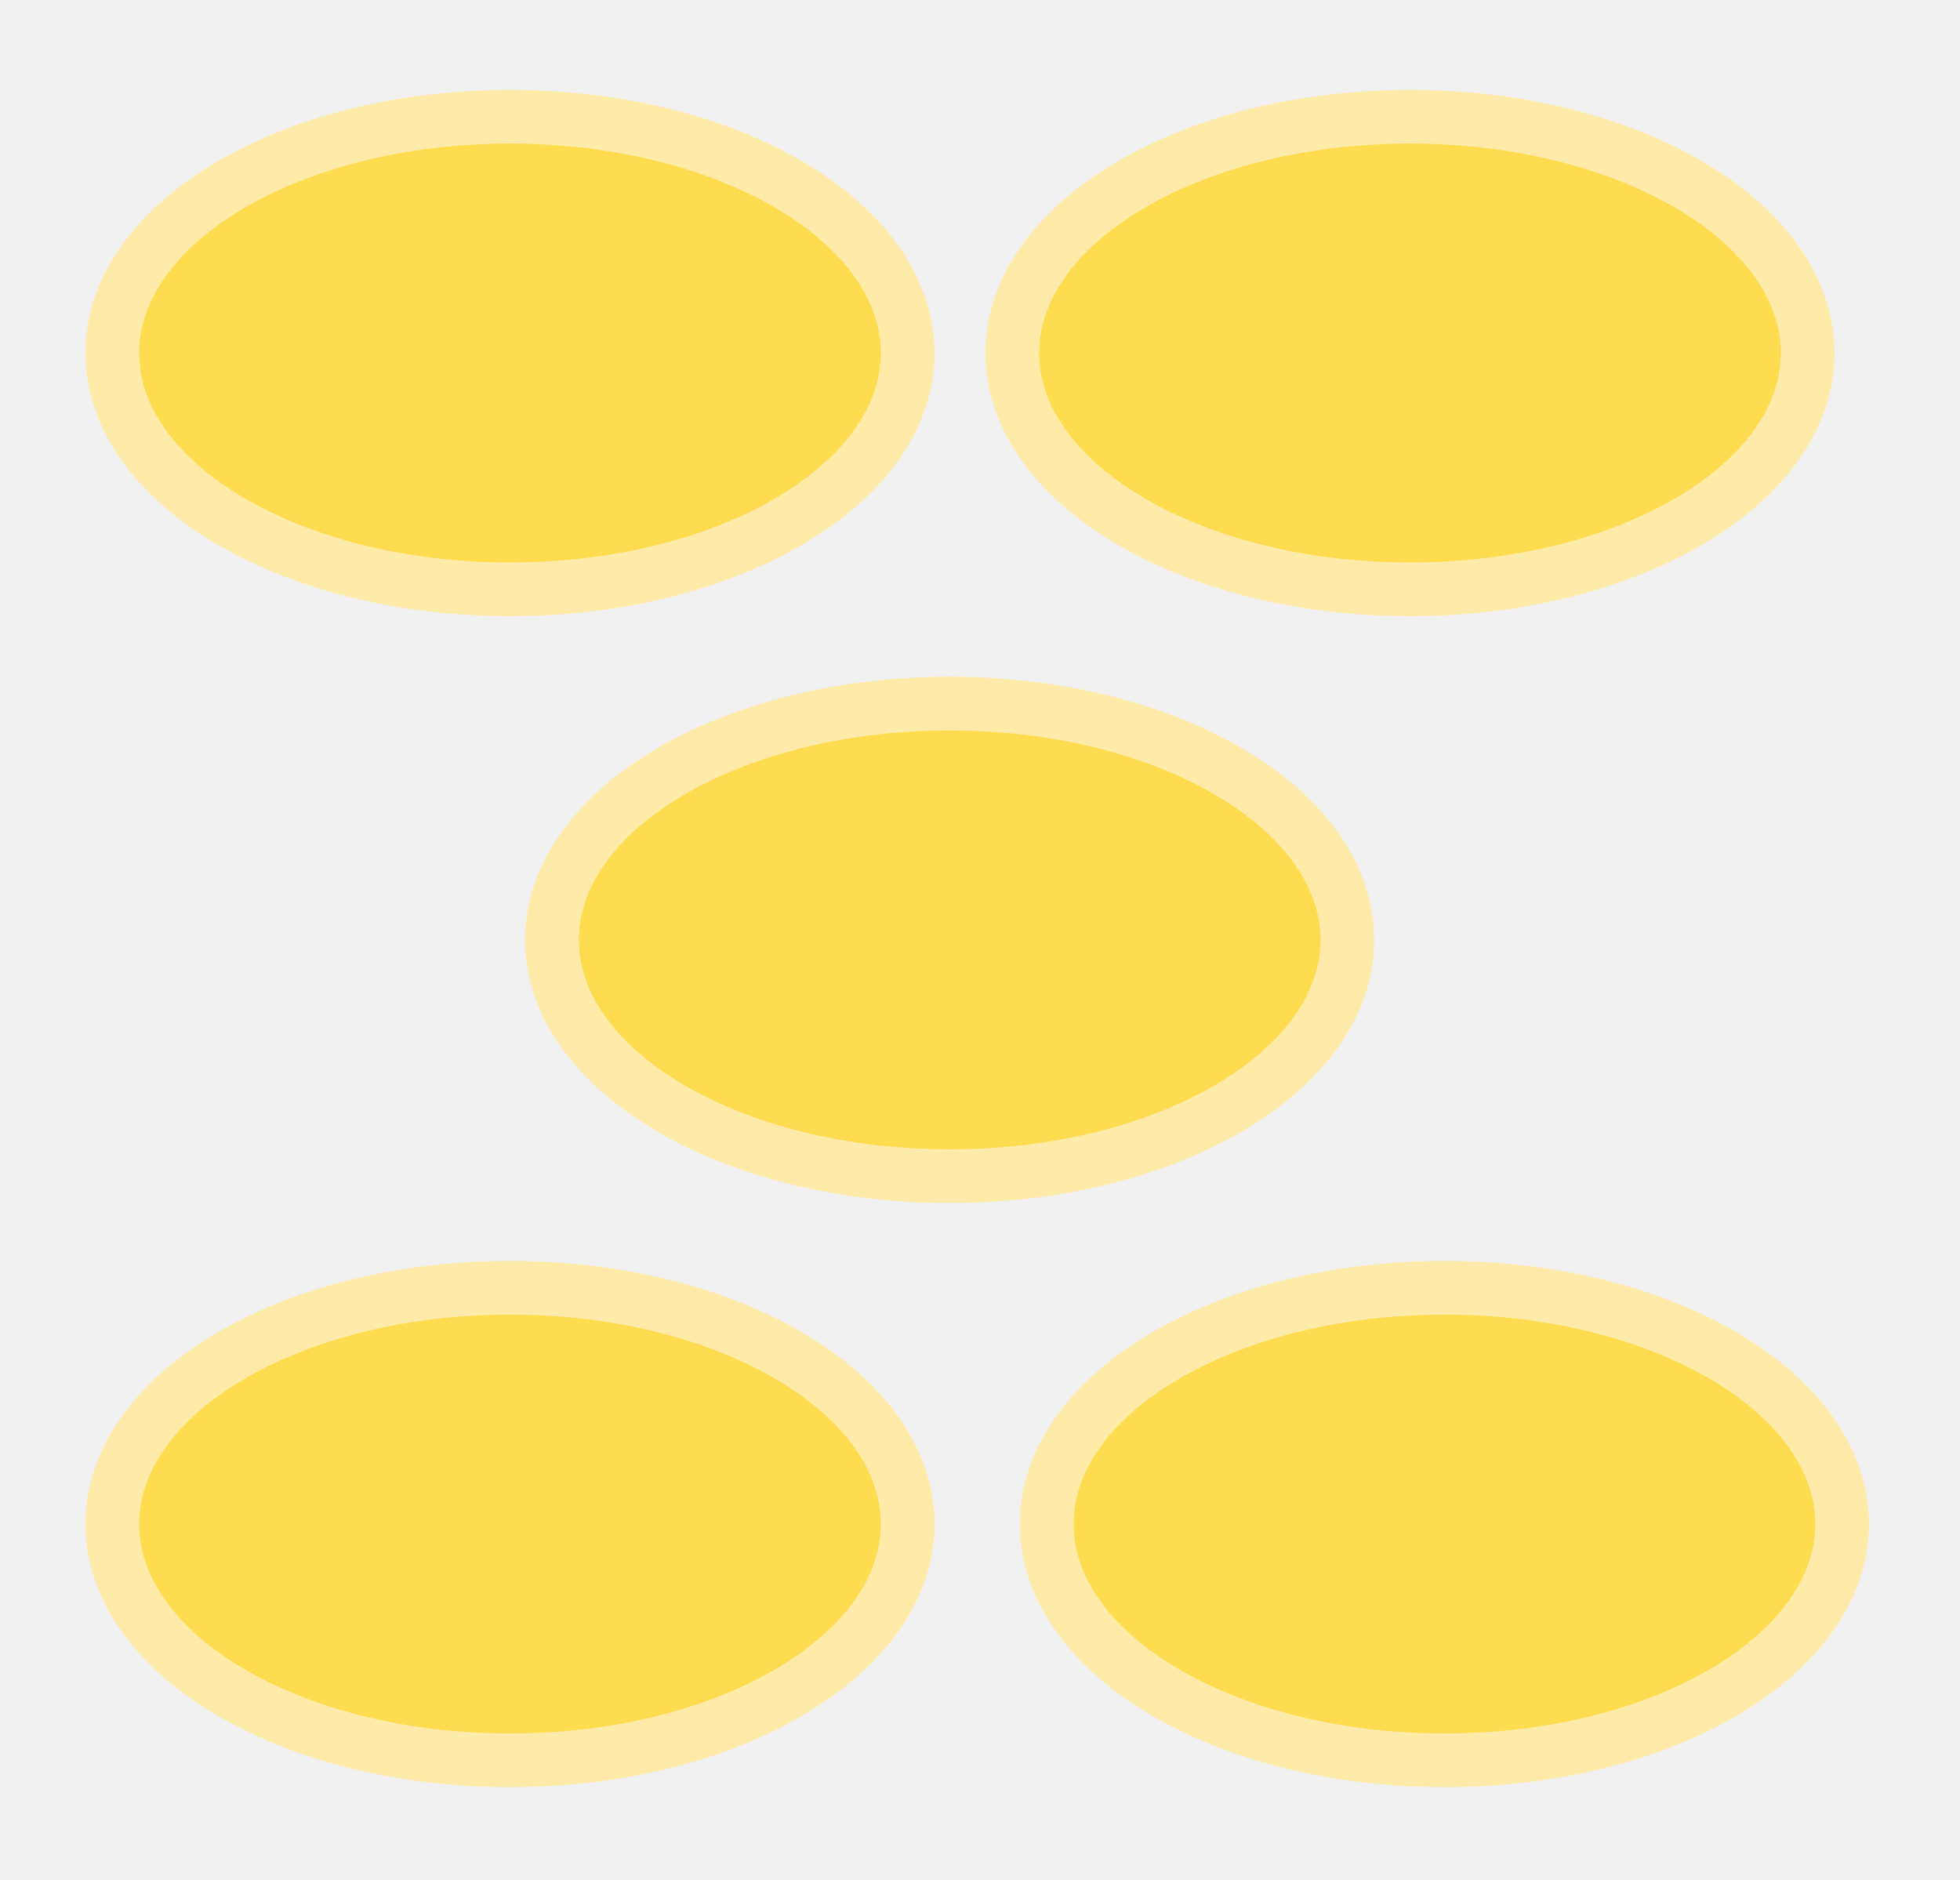
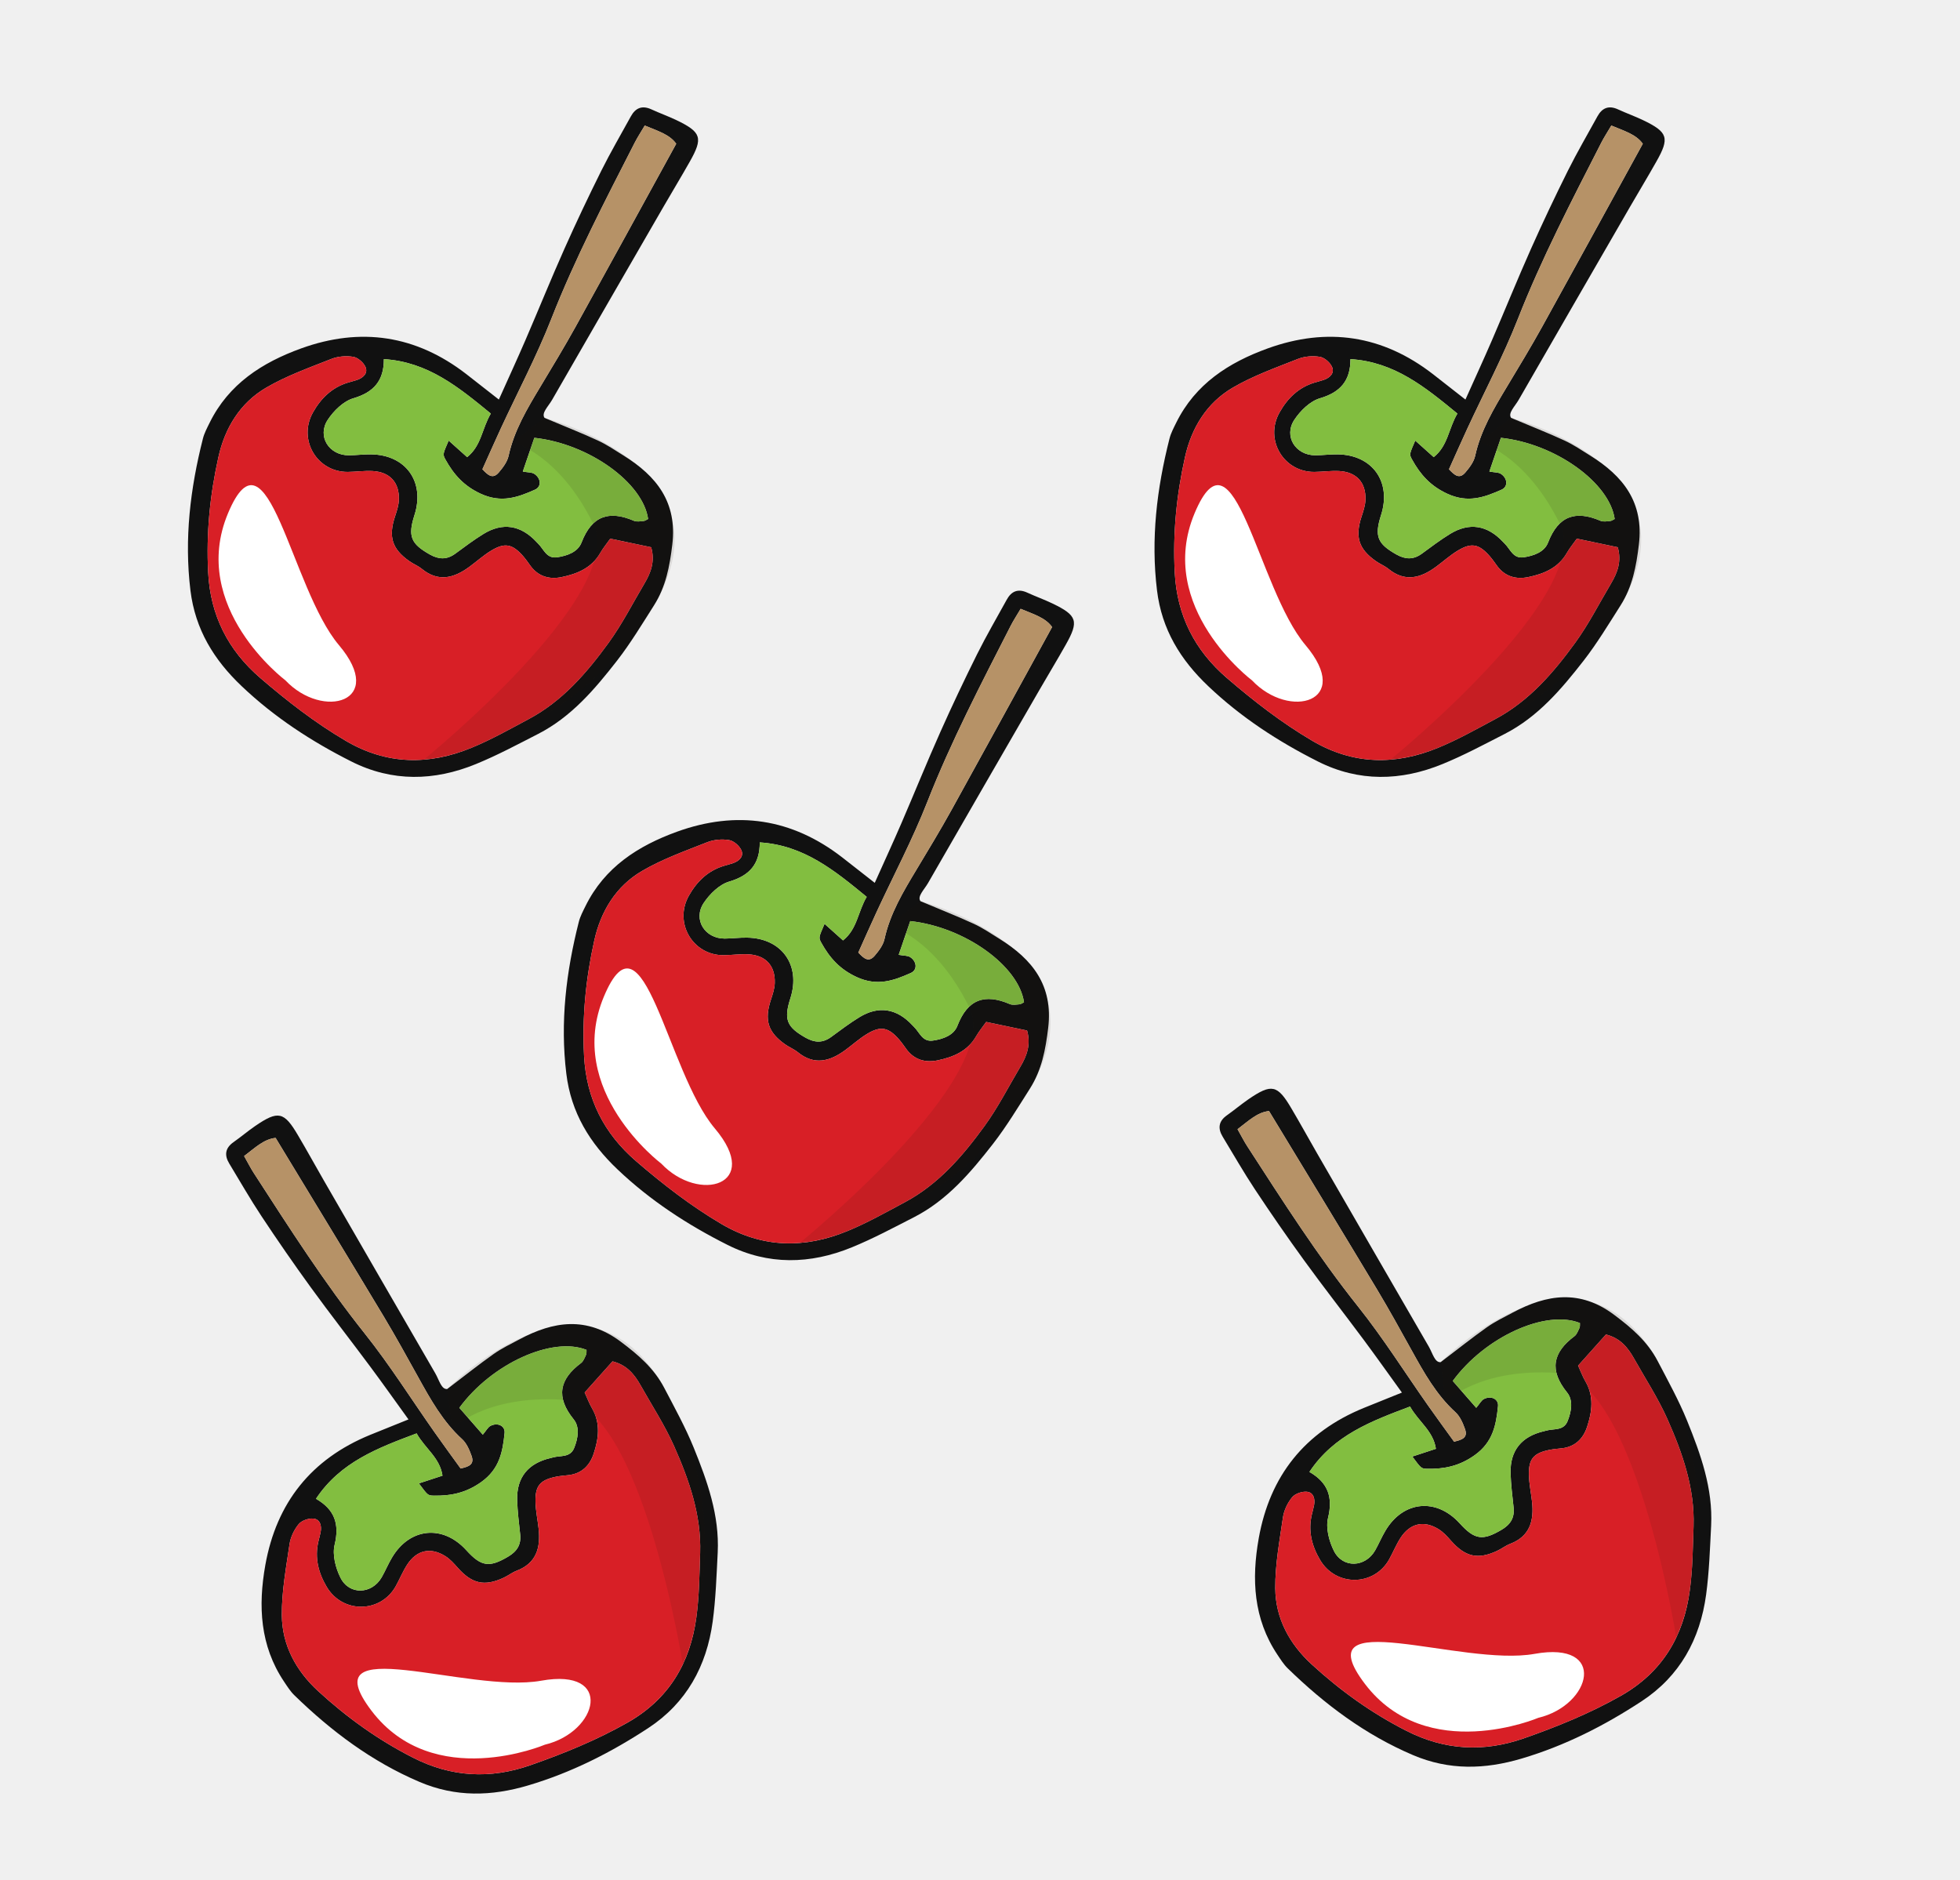
- <svg xmlns="http://www.w3.org/2000/svg" clip-rule="evenodd" fill-rule="evenodd" viewBox="0 0 73 70">
-   <path d="m35.37 43.807c8.18 0 14.811-3.94 14.811-8.8s-6.631-8.8-14.811-8.8-14.811 3.94-14.811 8.8 6.631 8.8 14.811 8.8" fill="#ffdb4f" fill-rule="nonzero" />
-   <path d="m35.37 43.807c8.18 0 14.811-3.94 14.811-8.8s-6.631-8.8-14.811-8.8-14.811 3.94-14.811 8.8 6.631 8.8 14.811 8.8z" fill="none" stroke="#ffeba9" stroke-width="2" />
-   <path d="m52.514 21.949c8.18 0 14.811-3.94 14.811-8.8s-6.631-8.8-14.811-8.8-14.811 3.94-14.811 8.8 6.631 8.8 14.811 8.8" fill="#ffdb4f" fill-rule="nonzero" />
-   <path d="m52.514 21.949c8.18 0 14.811-3.94 14.811-8.8s-6.631-8.8-14.811-8.8-14.811 3.94-14.811 8.8 6.631 8.8 14.811 8.8z" fill="none" stroke="#ffeba9" stroke-width="2" />
-   <path d="m53.797 65.564c8.18 0 14.811-3.94 14.811-8.8s-6.631-8.8-14.811-8.8-14.811 3.94-14.811 8.8 6.631 8.8 14.811 8.8" fill="#ffdb4f" fill-rule="nonzero" />
-   <path d="m53.797 65.564c8.18 0 14.811-3.94 14.811-8.8s-6.631-8.8-14.811-8.8-14.811 3.94-14.811 8.8 6.631 8.8 14.811 8.8z" fill="none" stroke="#ffeba9" stroke-width="2" />
-   <path d="m18.994 21.949c8.18 0 14.811-3.94 14.811-8.8s-6.631-8.8-14.811-8.8-14.811 3.94-14.811 8.8 6.631 8.8 14.811 8.8" fill="#ffdb4f" fill-rule="nonzero" />
-   <path d="m18.994 21.949c8.18 0 14.811-3.94 14.811-8.8s-6.631-8.8-14.811-8.8-14.811 3.94-14.811 8.8 6.631 8.8 14.811 8.8z" fill="none" stroke="#ffeba9" stroke-width="2" />
-   <path d="m18.994 65.564c8.18 0 14.811-3.94 14.811-8.8s-6.631-8.8-14.811-8.8-14.811 3.94-14.811 8.8 6.631 8.8 14.811 8.8" fill="#ffdb4f" fill-rule="nonzero" />
-   <path d="m18.994 65.564c8.18 0 14.811-3.94 14.811-8.8s-6.631-8.8-14.811-8.8-14.811 3.94-14.811 8.8 6.631 8.8 14.811 8.8z" fill="none" stroke="#ffeba9" stroke-width="2" />
+ <svg xmlns="http://www.w3.org/2000/svg" width="73" height="70" viewBox="0 0 73 70" fill="none">
+   <path d="M18.579 17.595C18.732 17.416 18.893 17.202 18.942 16.979C19.15 16.029 19.637 15.216 20.128 14.401C20.572 13.663 21.018 12.928 21.435 12.175C22.682 9.923 23.917 7.664 25.186 5.354C24.929 4.998 24.493 4.879 24.014 4.676C23.877 4.909 23.746 5.107 23.638 5.318C22.538 7.473 21.421 9.616 20.534 11.876C19.986 13.271 19.281 14.603 18.65 15.965C18.42 16.462 18.2 16.962 17.967 17.479C18.168 17.689 18.348 17.867 18.579 17.595ZM19.9 17.649C20.152 17.813 20.174 18.126 19.929 18.236C19.285 18.525 18.675 18.741 17.914 18.394C17.279 18.104 16.901 17.675 16.591 17.116C16.482 16.918 16.495 16.911 16.71 16.41C16.942 16.617 17.156 16.808 17.398 17.026C17.93 16.607 17.952 15.954 18.28 15.404C17.089 14.427 15.94 13.479 14.297 13.376C14.3 14.175 13.926 14.609 13.162 14.834C12.792 14.942 12.43 15.298 12.207 15.636C11.802 16.251 12.255 16.961 12.992 16.958C13.269 16.956 13.545 16.918 13.82 16.923C15.116 16.94 15.833 17.948 15.438 19.181C15.182 19.976 15.304 20.254 16.009 20.652C16.344 20.84 16.638 20.852 16.95 20.627C17.297 20.374 17.64 20.112 18.006 19.888C18.724 19.447 19.398 19.559 19.98 20.184C20 20.207 20.022 20.229 20.044 20.25C20.254 20.455 20.354 20.814 20.747 20.757C21.129 20.702 21.523 20.559 21.659 20.207C22.039 19.217 22.677 18.997 23.611 19.398C23.714 19.442 23.853 19.416 23.974 19.405C24.03 19.4 24.084 19.356 24.139 19.33C23.947 17.98 21.94 16.528 19.901 16.306C19.77 16.688 19.636 17.085 19.472 17.563C19.667 17.599 19.807 17.588 19.9 17.649ZM22.729 20.062C22.597 20.25 22.461 20.413 22.357 20.594C22.037 21.154 21.5 21.374 20.919 21.494C20.474 21.586 20.063 21.48 19.769 21.09C19.677 20.965 19.591 20.837 19.491 20.722C19.088 20.259 18.804 20.198 18.29 20.511C18.003 20.685 17.75 20.915 17.478 21.114C16.907 21.532 16.328 21.689 15.713 21.189C15.572 21.074 15.393 21.005 15.243 20.898C14.6 20.446 14.462 19.991 14.712 19.237C14.779 19.035 14.85 18.823 14.856 18.614C14.879 17.969 14.52 17.579 13.875 17.544C13.569 17.528 13.262 17.574 12.955 17.577C11.801 17.586 11.086 16.367 11.659 15.357C11.955 14.833 12.365 14.431 12.958 14.251C13.075 14.215 13.196 14.187 13.312 14.146C13.539 14.065 13.713 13.891 13.611 13.664C13.537 13.499 13.329 13.319 13.158 13.29C12.896 13.247 12.59 13.27 12.343 13.368C11.518 13.695 10.668 13.996 9.908 14.442C8.941 15.009 8.376 15.939 8.134 17.027C7.819 18.439 7.676 19.868 7.753 21.324C7.836 22.927 8.497 24.221 9.692 25.251C10.693 26.112 11.732 26.919 12.878 27.593C14.412 28.493 15.973 28.504 17.562 27.852C18.299 27.549 18.998 27.153 19.703 26.777C20.951 26.11 21.854 25.061 22.666 23.944C23.17 23.25 23.563 22.475 24.002 21.734C24.242 21.33 24.403 20.908 24.253 20.382C23.761 20.279 23.261 20.174 22.729 20.062ZM19.578 12.649C20.063 11.525 20.522 10.388 21.021 9.269C21.457 8.29 21.917 7.32 22.395 6.36C22.738 5.674 23.126 5.008 23.496 4.335C23.671 4.016 23.919 3.915 24.265 4.075C24.571 4.216 24.889 4.329 25.194 4.475C26.124 4.922 26.193 5.135 25.689 6.024C25.371 6.587 25.036 7.139 24.713 7.698C23.329 10.095 21.944 12.49 20.565 14.889C20.419 15.142 20.155 15.384 20.281 15.564C21.047 15.887 21.669 16.129 22.273 16.409C22.606 16.563 22.914 16.773 23.227 16.968C24.453 17.731 25.228 18.703 25.04 20.283C24.943 21.094 24.798 21.855 24.361 22.542C23.918 23.239 23.489 23.953 22.983 24.605C22.154 25.669 21.279 26.701 20.047 27.333C19.282 27.725 18.52 28.133 17.725 28.458C16.178 29.092 14.609 29.129 13.091 28.364C11.606 27.617 10.221 26.715 9.005 25.56C7.967 24.576 7.271 23.443 7.093 21.992C6.859 20.07 7.086 18.197 7.557 16.339C7.608 16.134 7.712 15.941 7.806 15.749C8.518 14.303 9.763 13.503 11.216 12.977C13.435 12.175 15.493 12.483 17.367 13.933C17.747 14.227 18.123 14.524 18.58 14.882C18.937 14.085 19.267 13.371 19.578 12.649Z" fill="#111111" />
+   <path d="M24.253 20.382C23.761 20.279 23.261 20.173 22.73 20.063C22.597 20.25 22.461 20.413 22.357 20.593C22.037 21.153 21.501 21.374 20.92 21.494C20.474 21.586 20.064 21.479 19.77 21.089C19.678 20.965 19.591 20.837 19.491 20.722C19.089 20.259 18.805 20.198 18.291 20.511C18.003 20.685 17.75 20.915 17.478 21.114C16.908 21.532 16.329 21.689 15.714 21.189C15.572 21.074 15.393 21.005 15.243 20.898C14.601 20.446 14.462 19.991 14.712 19.236C14.779 19.034 14.85 18.823 14.857 18.613C14.879 17.969 14.52 17.578 13.875 17.544C13.57 17.528 13.262 17.573 12.955 17.576C11.802 17.586 11.087 16.366 11.659 15.357C11.955 14.833 12.366 14.431 12.958 14.251C13.076 14.215 13.196 14.187 13.312 14.146C13.54 14.065 13.713 13.891 13.611 13.664C13.538 13.499 13.33 13.319 13.158 13.29C12.896 13.247 12.591 13.27 12.343 13.368C11.519 13.695 10.669 13.995 9.908 14.442C8.942 15.008 8.376 15.939 8.134 17.027C7.819 18.439 7.676 19.868 7.753 21.324C7.837 22.927 8.497 24.221 9.693 25.25C10.693 26.112 11.732 26.919 12.879 27.593C14.413 28.493 15.973 28.503 17.563 27.851C18.299 27.549 18.999 27.153 19.704 26.776C20.952 26.11 21.855 25.061 22.667 23.944C23.17 23.25 23.563 22.475 24.003 21.733C24.242 21.33 24.403 20.908 24.253 20.382Z" fill="#D81F26" />
+   <path d="M19.472 17.563C19.667 17.599 19.808 17.588 19.901 17.649C20.152 17.814 20.174 18.126 19.93 18.236C19.285 18.525 18.675 18.741 17.915 18.394C17.279 18.104 16.901 17.675 16.592 17.116C16.483 16.918 16.496 16.911 16.711 16.41C16.943 16.617 17.156 16.808 17.399 17.027C17.93 16.607 17.953 15.954 18.281 15.404C17.089 14.427 15.941 13.479 14.297 13.376C14.3 14.175 13.927 14.609 13.162 14.834C12.792 14.942 12.431 15.298 12.207 15.636C11.802 16.251 12.255 16.961 12.992 16.958C13.27 16.956 13.545 16.918 13.821 16.923C15.116 16.94 15.834 17.948 15.438 19.181C15.183 19.976 15.304 20.254 16.009 20.652C16.344 20.84 16.638 20.852 16.951 20.627C17.298 20.374 17.64 20.112 18.006 19.888C18.724 19.447 19.399 19.559 19.98 20.184C20.001 20.207 20.022 20.229 20.044 20.25C20.254 20.455 20.355 20.814 20.748 20.757C21.129 20.702 21.524 20.559 21.659 20.207C22.04 19.217 22.677 18.997 23.612 19.398C23.715 19.442 23.853 19.416 23.975 19.405C24.031 19.4 24.084 19.356 24.139 19.33C23.948 17.98 21.94 16.528 19.902 16.306C19.771 16.688 19.636 17.085 19.472 17.563Z" fill="#82BE40" />
+   <path d="M17.967 17.478C18.168 17.688 18.348 17.866 18.579 17.594C18.732 17.414 18.894 17.201 18.942 16.978C19.151 16.029 19.638 15.216 20.129 14.4C20.572 13.662 21.018 12.926 21.435 12.174C22.683 9.922 23.917 7.663 25.186 5.353C24.929 4.998 24.493 4.878 24.014 4.675C23.877 4.909 23.746 5.106 23.639 5.317C22.538 7.472 21.421 9.616 20.534 11.875C19.986 13.27 19.282 14.602 18.65 15.964C18.42 16.461 18.2 16.962 17.967 17.478Z" fill="#B69267" />
+   <path d="M10.628 25.338C10.628 25.338 7.02 22.623 8.494 19.113C9.968 15.603 10.832 21.909 12.623 24.027C14.412 26.144 12.033 26.823 10.628 25.338Z" fill="white" />
+   <path d="M15.786 28.293C15.786 28.293 23.389 22.123 22.096 19.508C20.803 16.892 19.09 16.46 19.09 16.46L20.281 15.564C20.281 15.564 27.427 17.372 24.361 22.542C21.297 27.712 15.786 28.293 15.786 28.293Z" fill="#271B10" fill-opacity="0.1" />
+   <path d="M54.579 17.595C54.732 17.416 54.893 17.202 54.942 16.979C55.15 16.029 55.637 15.216 56.128 14.401C56.572 13.663 57.018 12.928 57.435 12.175C58.682 9.923 59.917 7.664 61.186 5.354C60.929 4.998 60.493 4.879 60.014 4.676C59.877 4.909 59.746 5.107 59.638 5.318C58.538 7.473 57.421 9.616 56.534 11.876C55.986 13.271 55.281 14.603 54.65 15.965C54.42 16.462 54.2 16.962 53.967 17.479C54.168 17.689 54.348 17.867 54.579 17.595ZM55.9 17.649C56.152 17.813 56.173 18.126 55.929 18.236C55.285 18.525 54.675 18.741 53.914 18.394C53.279 18.104 52.901 17.675 52.592 17.116C52.482 16.918 52.495 16.911 52.71 16.41C52.942 16.617 53.156 16.808 53.398 17.026C53.93 16.607 53.952 15.954 54.28 15.404C53.089 14.427 51.94 13.479 50.297 13.376C50.3 14.175 49.926 14.609 49.162 14.834C48.792 14.942 48.43 15.298 48.207 15.636C47.801 16.251 48.255 16.961 48.992 16.958C49.269 16.956 49.545 16.918 49.82 16.923C51.116 16.94 51.833 17.948 51.438 19.181C51.182 19.976 51.304 20.254 52.009 20.652C52.344 20.84 52.638 20.852 52.95 20.627C53.297 20.374 53.64 20.112 54.006 19.888C54.724 19.447 55.398 19.559 55.98 20.184C56 20.207 56.022 20.229 56.044 20.25C56.254 20.455 56.354 20.814 56.747 20.757C57.129 20.702 57.523 20.559 57.658 20.207C58.039 19.217 58.677 18.997 59.611 19.398C59.714 19.442 59.853 19.416 59.974 19.405C60.03 19.4 60.084 19.356 60.139 19.33C59.947 17.98 57.94 16.528 55.901 16.306C55.77 16.688 55.636 17.085 55.472 17.563C55.667 17.599 55.807 17.588 55.9 17.649ZM58.729 20.062C58.597 20.25 58.461 20.413 58.357 20.594C58.037 21.154 57.5 21.374 56.919 21.494C56.474 21.586 56.063 21.48 55.769 21.09C55.677 20.965 55.591 20.837 55.491 20.722C55.088 20.259 54.804 20.198 54.29 20.511C54.003 20.685 53.75 20.915 53.478 21.114C52.907 21.532 52.328 21.689 51.713 21.189C51.572 21.074 51.393 21.005 51.243 20.898C50.6 20.446 50.462 19.991 50.712 19.237C50.779 19.035 50.85 18.823 50.856 18.614C50.879 17.969 50.52 17.579 49.875 17.544C49.569 17.528 49.262 17.574 48.955 17.577C47.801 17.586 47.086 16.367 47.659 15.357C47.955 14.833 48.365 14.431 48.958 14.251C49.075 14.215 49.196 14.187 49.312 14.146C49.539 14.065 49.713 13.891 49.611 13.664C49.537 13.499 49.33 13.319 49.158 13.29C48.896 13.247 48.59 13.27 48.343 13.368C47.518 13.695 46.668 13.996 45.908 14.442C44.941 15.009 44.376 15.939 44.134 17.027C43.819 18.439 43.676 19.868 43.753 21.324C43.836 22.927 44.496 24.221 45.692 25.251C46.693 26.112 47.732 26.919 48.878 27.593C50.412 28.493 51.973 28.504 53.562 27.852C54.299 27.549 54.998 27.153 55.703 26.777C56.952 26.11 57.854 25.061 58.666 23.944C59.17 23.25 59.563 22.475 60.002 21.734C60.242 21.33 60.403 20.908 60.253 20.382C59.761 20.279 59.261 20.174 58.729 20.062ZM55.578 12.649C56.063 11.525 56.522 10.388 57.021 9.269C57.457 8.29 57.917 7.32 58.395 6.36C58.738 5.674 59.126 5.008 59.496 4.335C59.671 4.016 59.919 3.915 60.265 4.075C60.571 4.216 60.889 4.329 61.194 4.475C62.124 4.922 62.193 5.135 61.688 6.024C61.371 6.587 61.036 7.139 60.713 7.698C59.329 10.095 57.944 12.49 56.565 14.889C56.419 15.142 56.156 15.384 56.281 15.564C57.047 15.887 57.669 16.129 58.273 16.409C58.606 16.563 58.914 16.773 59.227 16.968C60.453 17.731 61.228 18.703 61.04 20.283C60.943 21.094 60.798 21.855 60.361 22.542C59.918 23.239 59.489 23.953 58.983 24.605C58.154 25.669 57.279 26.701 56.047 27.333C55.282 27.725 54.52 28.133 53.725 28.458C52.178 29.092 50.609 29.129 49.091 28.364C47.606 27.617 46.221 26.715 45.005 25.56C43.967 24.576 43.27 23.443 43.093 21.992C42.858 20.07 43.086 18.197 43.557 16.339C43.608 16.134 43.712 15.941 43.806 15.749C44.518 14.303 45.763 13.503 47.216 12.977C49.435 12.175 51.493 12.483 53.367 13.933C53.747 14.227 54.123 14.524 54.58 14.882C54.937 14.085 55.267 13.371 55.578 12.649Z" fill="#111111" />
+   <path d="M60.253 20.382C59.761 20.279 59.261 20.173 58.73 20.063C58.597 20.25 58.461 20.413 58.357 20.593C58.037 21.153 57.501 21.374 56.92 21.494C56.474 21.586 56.063 21.479 55.77 21.089C55.678 20.965 55.591 20.837 55.491 20.722C55.089 20.259 54.805 20.198 54.291 20.511C54.003 20.685 53.75 20.915 53.478 21.114C52.908 21.532 52.329 21.689 51.714 21.189C51.572 21.074 51.393 21.005 51.243 20.898C50.601 20.446 50.462 19.991 50.712 19.236C50.779 19.034 50.85 18.823 50.857 18.613C50.879 17.969 50.52 17.578 49.875 17.544C49.57 17.528 49.262 17.573 48.955 17.576C47.801 17.586 47.087 16.366 47.659 15.357C47.955 14.833 48.366 14.431 48.958 14.251C49.076 14.215 49.196 14.187 49.312 14.146C49.539 14.065 49.714 13.891 49.611 13.664C49.538 13.499 49.33 13.319 49.158 13.29C48.896 13.247 48.59 13.27 48.343 13.368C47.519 13.695 46.669 13.995 45.908 14.442C44.942 15.008 44.376 15.939 44.135 17.027C43.819 18.439 43.676 19.868 43.753 21.324C43.837 22.927 44.497 24.221 45.693 25.25C46.693 26.112 47.732 26.919 48.879 27.593C50.413 28.493 51.974 28.503 53.563 27.851C54.299 27.549 54.999 27.153 55.704 26.776C56.952 26.11 57.855 25.061 58.667 23.944C59.17 23.25 59.563 22.475 60.003 21.733C60.242 21.33 60.403 20.908 60.253 20.382Z" fill="#D81F26" />
+   <path d="M55.472 17.563C55.667 17.599 55.807 17.588 55.901 17.649C56.152 17.814 56.174 18.126 55.93 18.236C55.285 18.525 54.675 18.741 53.915 18.394C53.279 18.104 52.901 17.675 52.592 17.116C52.483 16.918 52.496 16.911 52.711 16.41C52.943 16.617 53.156 16.808 53.399 17.027C53.93 16.607 53.953 15.954 54.281 15.404C53.089 14.427 51.941 13.479 50.297 13.376C50.3 14.175 49.926 14.609 49.162 14.834C48.792 14.942 48.431 15.298 48.207 15.636C47.802 16.251 48.255 16.961 48.992 16.958C49.27 16.956 49.545 16.918 49.821 16.923C51.116 16.94 51.834 17.948 51.438 19.181C51.183 19.976 51.304 20.254 52.009 20.652C52.344 20.84 52.638 20.852 52.951 20.627C53.298 20.374 53.64 20.112 54.006 19.888C54.724 19.447 55.399 19.559 55.98 20.184C56.001 20.207 56.022 20.229 56.044 20.25C56.254 20.455 56.355 20.814 56.748 20.757C57.129 20.702 57.524 20.559 57.659 20.207C58.039 19.217 58.677 18.997 59.612 19.398C59.715 19.442 59.853 19.416 59.975 19.405C60.031 19.4 60.084 19.356 60.139 19.33C59.947 17.98 57.94 16.528 55.902 16.306C55.771 16.688 55.636 17.085 55.472 17.563Z" fill="#82BE40" />
+   <path d="M53.967 17.478C54.168 17.688 54.348 17.866 54.579 17.594C54.732 17.414 54.894 17.201 54.942 16.978C55.151 16.029 55.638 15.216 56.129 14.4C56.572 13.662 57.018 12.926 57.435 12.174C58.682 9.922 59.917 7.663 61.186 5.353C60.929 4.998 60.493 4.878 60.014 4.675C59.877 4.909 59.746 5.106 59.639 5.317C58.538 7.472 57.421 9.616 56.534 11.875C55.986 13.27 55.282 14.602 54.65 15.964C54.42 16.461 54.2 16.962 53.967 17.478Z" fill="#B69267" />
+   <path d="M46.628 25.338C46.628 25.338 43.02 22.623 44.494 19.113C45.968 15.603 46.832 21.909 48.623 24.027C50.412 26.144 48.033 26.823 46.628 25.338Z" fill="white" />
+   <path d="M51.786 28.293C51.786 28.293 59.389 22.123 58.096 19.508C56.803 16.892 55.09 16.46 55.09 16.46L56.281 15.564C56.281 15.564 63.426 17.372 60.361 22.542C57.297 27.712 51.786 28.293 51.786 28.293Z" fill="#271B10" fill-opacity="0.1" />
+   <path d="M32.579 35.595C32.732 35.416 32.893 35.202 32.942 34.979C33.15 34.029 33.637 33.216 34.128 32.401C34.572 31.663 35.018 30.927 35.435 30.175C36.682 27.923 37.917 25.664 39.186 23.354C38.929 22.998 38.493 22.879 38.014 22.676C37.877 22.909 37.746 23.107 37.638 23.318C36.538 25.473 35.421 27.616 34.534 29.876C33.986 31.271 33.281 32.603 32.65 33.965C32.42 34.462 32.2 34.962 31.967 35.479C32.168 35.689 32.348 35.867 32.579 35.595ZM33.9 35.649C34.152 35.813 34.173 36.126 33.929 36.236C33.285 36.525 32.675 36.741 31.914 36.394C31.279 36.104 30.901 35.675 30.591 35.116C30.482 34.918 30.495 34.911 30.71 34.41C30.942 34.617 31.156 34.808 31.398 35.026C31.93 34.607 31.952 33.954 32.28 33.404C31.089 32.427 29.94 31.479 28.297 31.376C28.3 32.175 27.926 32.609 27.162 32.834C26.792 32.942 26.43 33.298 26.207 33.636C25.802 34.251 26.255 34.961 26.992 34.958C27.269 34.956 27.545 34.918 27.82 34.923C29.116 34.94 29.833 35.948 29.438 37.181C29.182 37.976 29.304 38.254 30.009 38.652C30.344 38.84 30.638 38.852 30.95 38.627C31.297 38.374 31.64 38.112 32.006 37.888C32.724 37.447 33.398 37.559 33.98 38.184C34 38.207 34.022 38.229 34.044 38.25C34.254 38.455 34.354 38.814 34.747 38.757C35.129 38.702 35.523 38.559 35.658 38.207C36.039 37.217 36.677 36.996 37.611 37.398C37.714 37.442 37.853 37.416 37.974 37.405C38.03 37.4 38.084 37.356 38.139 37.33C37.947 35.98 35.94 34.528 33.901 34.306C33.77 34.688 33.636 35.085 33.472 35.563C33.667 35.599 33.807 35.588 33.9 35.649ZM36.729 38.062C36.597 38.25 36.461 38.413 36.357 38.594C36.037 39.154 35.5 39.374 34.919 39.494C34.474 39.586 34.063 39.48 33.769 39.09C33.677 38.965 33.591 38.837 33.491 38.722C33.088 38.259 32.804 38.198 32.29 38.511C32.003 38.685 31.75 38.915 31.478 39.114C30.907 39.532 30.328 39.689 29.713 39.189C29.572 39.074 29.393 39.005 29.243 38.898C28.6 38.446 28.462 37.991 28.712 37.237C28.779 37.035 28.85 36.823 28.856 36.614C28.879 35.969 28.52 35.579 27.875 35.544C27.569 35.528 27.262 35.574 26.955 35.577C25.801 35.586 25.086 34.367 25.659 33.357C25.955 32.833 26.365 32.431 26.958 32.251C27.075 32.215 27.196 32.187 27.311 32.146C27.539 32.065 27.713 31.891 27.611 31.664C27.537 31.5 27.329 31.319 27.158 31.29C26.896 31.247 26.59 31.27 26.343 31.368C25.518 31.695 24.668 31.996 23.908 32.442C22.941 33.009 22.376 33.939 22.134 35.027C21.819 36.439 21.676 37.868 21.753 39.324C21.836 40.927 22.497 42.221 23.692 43.251C24.693 44.112 25.732 44.919 26.878 45.593C28.412 46.493 29.973 46.504 31.562 45.852C32.299 45.549 32.998 45.153 33.703 44.777C34.952 44.11 35.854 43.061 36.666 41.944C37.17 41.25 37.563 40.475 38.002 39.734C38.242 39.33 38.403 38.908 38.253 38.382C37.761 38.279 37.261 38.174 36.729 38.062ZM33.578 30.649C34.063 29.525 34.522 28.388 35.021 27.269C35.457 26.29 35.917 25.32 36.395 24.36C36.738 23.674 37.126 23.008 37.496 22.335C37.671 22.016 37.919 21.915 38.265 22.075C38.571 22.216 38.889 22.329 39.194 22.475C40.124 22.922 40.193 23.134 39.688 24.024C39.371 24.587 39.036 25.139 38.713 25.698C37.329 28.095 35.944 30.49 34.565 32.889C34.419 33.142 34.156 33.384 34.281 33.564C35.047 33.888 35.669 34.129 36.273 34.409C36.606 34.563 36.914 34.773 37.227 34.968C38.453 35.731 39.228 36.703 39.04 38.283C38.943 39.094 38.798 39.855 38.361 40.542C37.918 41.239 37.489 41.953 36.983 42.605C36.154 43.669 35.279 44.701 34.047 45.333C33.282 45.725 32.52 46.133 31.725 46.458C30.178 47.092 28.609 47.129 27.091 46.364C25.606 45.617 24.221 44.715 23.005 43.56C21.967 42.576 21.27 41.443 21.093 39.992C20.858 38.07 21.086 36.197 21.557 34.339C21.608 34.134 21.712 33.941 21.806 33.749C22.518 32.303 23.763 31.503 25.216 30.977C27.435 30.175 29.494 30.483 31.367 31.933C31.747 32.227 32.123 32.524 32.58 32.882C32.937 32.085 33.267 31.371 33.578 30.649Z" fill="#111111" />
+   <path d="M38.253 38.382C37.761 38.279 37.261 38.173 36.73 38.063C36.597 38.25 36.461 38.413 36.357 38.593C36.037 39.153 35.501 39.374 34.92 39.494C34.474 39.586 34.063 39.479 33.77 39.089C33.678 38.965 33.591 38.837 33.491 38.722C33.089 38.259 32.805 38.198 32.291 38.511C32.003 38.685 31.75 38.915 31.478 39.114C30.908 39.532 30.329 39.689 29.714 39.189C29.572 39.074 29.393 39.005 29.243 38.898C28.601 38.446 28.462 37.991 28.712 37.236C28.779 37.034 28.85 36.823 28.857 36.613C28.879 35.969 28.52 35.578 27.875 35.544C27.57 35.528 27.262 35.573 26.955 35.576C25.802 35.586 25.087 34.366 25.659 33.357C25.955 32.833 26.366 32.431 26.958 32.251C27.076 32.215 27.196 32.187 27.312 32.146C27.54 32.065 27.713 31.891 27.611 31.664C27.538 31.5 27.33 31.319 27.158 31.29C26.896 31.247 26.59 31.27 26.343 31.368C25.519 31.695 24.669 31.995 23.908 32.442C22.942 33.008 22.376 33.939 22.134 35.027C21.819 36.439 21.677 37.868 21.753 39.324C21.837 40.927 22.497 42.221 23.693 43.25C24.693 44.112 25.732 44.919 26.879 45.593C28.413 46.493 29.974 46.503 31.563 45.851C32.299 45.549 32.999 45.153 33.704 44.776C34.952 44.11 35.855 43.061 36.667 41.944C37.17 41.25 37.563 40.475 38.003 39.733C38.242 39.33 38.403 38.908 38.253 38.382Z" fill="#D81F26" />
+   <path d="M33.472 35.563C33.667 35.599 33.807 35.588 33.901 35.649C34.152 35.813 34.174 36.126 33.93 36.236C33.285 36.525 32.675 36.741 31.915 36.394C31.279 36.104 30.901 35.675 30.592 35.116C30.483 34.918 30.496 34.911 30.711 34.41C30.943 34.617 31.156 34.808 31.399 35.027C31.93 34.607 31.953 33.954 32.281 33.404C31.089 32.427 29.941 31.479 28.297 31.376C28.3 32.175 27.927 32.609 27.162 32.834C26.792 32.942 26.43 33.298 26.207 33.636C25.802 34.251 26.255 34.961 26.992 34.958C27.27 34.956 27.545 34.918 27.821 34.923C29.116 34.94 29.834 35.948 29.438 37.181C29.183 37.976 29.304 38.254 30.009 38.652C30.344 38.84 30.638 38.852 30.951 38.627C31.298 38.374 31.64 38.112 32.006 37.888C32.724 37.447 33.399 37.559 33.98 38.184C34.001 38.207 34.022 38.229 34.044 38.25C34.254 38.455 34.355 38.814 34.748 38.757C35.129 38.702 35.524 38.559 35.659 38.207C36.039 37.217 36.677 36.997 37.612 37.398C37.715 37.442 37.853 37.416 37.975 37.406C38.031 37.4 38.084 37.356 38.139 37.33C37.947 35.98 35.94 34.528 33.902 34.306C33.771 34.688 33.636 35.085 33.472 35.563Z" fill="#82BE40" />
+   <path d="M31.967 35.478C32.168 35.688 32.348 35.866 32.579 35.594C32.732 35.414 32.894 35.201 32.942 34.978C33.151 34.029 33.638 33.216 34.129 32.401C34.572 31.662 35.018 30.926 35.435 30.174C36.682 27.922 37.917 25.663 39.186 23.354C38.929 22.998 38.493 22.878 38.014 22.675C37.877 22.909 37.746 23.106 37.639 23.317C36.538 25.472 35.421 27.616 34.534 29.875C33.986 31.27 33.282 32.602 32.65 33.964C32.42 34.461 32.2 34.962 31.967 35.478Z" fill="#B69267" />
+   <path d="M24.628 43.338C24.628 43.338 21.02 40.623 22.494 37.113C23.968 33.603 24.832 39.909 26.622 42.027C28.412 44.144 26.033 44.824 24.628 43.338Z" fill="white" />
+   <path d="M29.786 46.293C29.786 46.293 37.389 40.123 36.096 37.508C34.803 34.892 33.09 34.46 33.09 34.46L34.281 33.564C34.281 33.564 41.426 35.372 38.361 40.542C35.297 45.712 29.786 46.293 29.786 46.293Z" fill="#271B10" fill-opacity="0.1" />
+   <path d="M54.563 53.224C54.484 53.002 54.379 52.756 54.211 52.602C53.493 51.947 53.032 51.118 52.572 50.286C52.154 49.533 51.74 48.779 51.297 48.041C49.971 45.835 48.631 43.636 47.265 41.382C46.829 41.426 46.508 41.745 46.092 42.058C46.226 42.293 46.332 42.506 46.461 42.704C47.776 44.734 49.075 46.773 50.588 48.672C51.522 49.844 52.323 51.121 53.187 52.348C53.502 52.795 53.825 53.236 54.157 53.696C54.439 53.627 54.684 53.56 54.563 53.224ZM55.27 52.107C55.539 51.971 55.821 52.109 55.793 52.375C55.721 53.078 55.604 53.714 54.923 54.2C54.354 54.605 53.794 54.718 53.154 54.706C52.929 54.702 52.929 54.687 52.602 54.25C52.898 54.153 53.17 54.064 53.48 53.962C53.383 53.292 52.828 52.947 52.517 52.388C51.074 52.93 49.679 53.452 48.769 54.823C49.462 55.22 49.651 55.761 49.463 56.535C49.372 56.91 49.499 57.401 49.681 57.763C50.011 58.422 50.852 58.384 51.218 57.744C51.354 57.504 51.46 57.246 51.602 57.01C52.264 55.896 53.495 55.779 54.366 56.737C54.927 57.357 55.228 57.39 55.925 56.978C56.256 56.782 56.414 56.534 56.374 56.151C56.329 55.724 56.273 55.296 56.262 54.867C56.239 54.024 56.674 53.497 57.506 53.306C57.536 53.3 57.566 53.291 57.595 53.283C57.877 53.204 58.238 53.297 58.386 52.928C58.528 52.57 58.602 52.156 58.365 51.863C57.698 51.038 57.826 50.376 58.641 49.768C58.73 49.701 58.777 49.567 58.828 49.457C58.852 49.406 58.841 49.337 58.845 49.277C57.581 48.767 55.32 49.78 54.108 51.435C54.373 51.739 54.65 52.054 54.982 52.435C55.11 52.284 55.171 52.158 55.27 52.107ZM58.775 50.864C58.871 51.072 58.944 51.272 59.049 51.452C59.374 52.009 59.296 52.584 59.11 53.147C58.967 53.579 58.669 53.882 58.185 53.941C58.031 53.959 57.877 53.969 57.727 53.998C57.125 54.116 56.93 54.331 56.944 54.932C56.952 55.268 57.024 55.602 57.061 55.938C57.136 56.641 56.983 57.221 56.242 57.503C56.072 57.568 55.923 57.688 55.756 57.765C55.042 58.096 54.579 57.988 54.051 57.395C53.91 57.235 53.762 57.068 53.584 56.958C53.037 56.615 52.519 56.732 52.167 57.273C52 57.53 51.886 57.818 51.736 58.086C51.166 59.09 49.753 59.099 49.165 58.099C48.859 57.58 48.716 57.024 48.857 56.42C48.884 56.301 48.92 56.182 48.942 56.062C48.986 55.824 48.923 55.586 48.675 55.561C48.495 55.543 48.235 55.633 48.125 55.767C47.956 55.973 47.823 56.249 47.784 56.511C47.656 57.389 47.491 58.276 47.497 59.157C47.505 60.278 48.028 61.232 48.848 61.986C49.914 62.965 51.08 63.804 52.379 64.464C53.81 65.194 55.26 65.269 56.75 64.748C57.996 64.312 59.215 63.816 60.372 63.16C61.918 62.282 62.707 60.936 62.937 59.233C63.043 58.444 63.05 57.64 63.077 56.842C63.123 55.427 62.666 54.121 62.105 52.859C61.756 52.076 61.281 51.348 60.859 50.597C60.629 50.187 60.344 49.837 59.813 49.704C59.478 50.078 59.138 50.459 58.775 50.864ZM50.779 49.886C50.049 48.904 49.293 47.938 48.574 46.947C47.944 46.079 47.334 45.196 46.742 44.302C46.318 43.662 45.936 42.993 45.538 42.336C45.35 42.025 45.386 41.759 45.697 41.54C45.972 41.346 46.23 41.127 46.508 40.936C47.361 40.354 47.579 40.401 48.097 41.282C48.426 41.838 48.737 42.405 49.059 42.964C50.443 45.36 51.825 47.758 53.213 50.151C53.359 50.404 53.437 50.754 53.656 50.735C54.318 50.233 54.839 49.816 55.383 49.432C55.683 49.221 56.019 49.059 56.344 48.886C57.618 48.205 58.847 48.02 60.121 48.973C60.776 49.462 61.362 49.969 61.738 50.69C62.121 51.423 62.525 52.151 62.836 52.916C63.343 54.165 63.8 55.439 63.731 56.822C63.687 57.681 63.659 58.544 63.544 59.395C63.319 61.052 62.567 62.429 61.145 63.362C59.755 64.274 58.282 65.022 56.675 65.498C55.303 65.905 53.974 65.942 52.629 65.37C50.847 64.612 49.338 63.478 47.965 62.142C47.813 61.995 47.697 61.808 47.578 61.631C46.682 60.292 46.611 58.813 46.882 57.292C47.297 54.969 48.594 53.341 50.786 52.443C51.23 52.261 51.675 52.084 52.214 51.867C51.702 51.159 51.249 50.517 50.779 49.886Z" fill="#111111" />
+   <path d="M59.813 49.704C59.478 50.078 59.137 50.459 58.776 50.863C58.872 51.072 58.944 51.271 59.049 51.452C59.373 52.008 59.297 52.583 59.11 53.147C58.967 53.579 58.669 53.881 58.184 53.94C58.032 53.958 57.877 53.968 57.727 53.998C57.125 54.115 56.931 54.33 56.944 54.932C56.952 55.268 57.024 55.602 57.06 55.937C57.137 56.64 56.983 57.22 56.243 57.503C56.072 57.568 55.923 57.688 55.756 57.765C55.043 58.095 54.579 57.988 54.051 57.394C53.909 57.235 53.762 57.068 53.584 56.957C53.037 56.615 52.519 56.731 52.167 57.272C52.001 57.529 51.886 57.818 51.735 58.086C51.167 59.089 49.753 59.098 49.165 58.098C48.859 57.58 48.717 57.023 48.857 56.42C48.885 56.3 48.92 56.182 48.942 56.061C48.986 55.823 48.923 55.586 48.675 55.561C48.496 55.542 48.236 55.632 48.125 55.767C47.956 55.972 47.823 56.248 47.784 56.511C47.656 57.389 47.491 58.274 47.498 59.157C47.504 60.276 48.028 61.232 48.849 61.985C49.914 62.965 51.081 63.803 52.379 64.464C53.81 65.193 55.26 65.268 56.749 64.747C57.996 64.312 59.215 63.816 60.371 63.159C61.918 62.281 62.707 60.935 62.937 59.232C63.044 58.444 63.051 57.64 63.077 56.841C63.124 55.426 62.667 54.12 62.105 52.858C61.756 52.075 61.281 51.348 60.859 50.596C60.63 50.187 60.344 49.837 59.813 49.704Z" fill="#D81F26" />
+   <path d="M54.982 52.435C55.11 52.284 55.171 52.157 55.271 52.106C55.539 51.971 55.821 52.109 55.793 52.375C55.722 53.078 55.604 53.714 54.923 54.199C54.354 54.605 53.793 54.718 53.155 54.705C52.929 54.701 52.929 54.686 52.602 54.249C52.898 54.153 53.17 54.064 53.481 53.962C53.383 53.292 52.828 52.946 52.517 52.387C51.074 52.93 49.679 53.451 48.769 54.823C49.462 55.22 49.651 55.761 49.463 56.535C49.372 56.91 49.5 57.401 49.681 57.763C50.011 58.421 50.852 58.384 51.218 57.744C51.355 57.503 51.46 57.246 51.602 57.009C52.264 55.896 53.496 55.778 54.366 56.737C54.927 57.356 55.228 57.39 55.925 56.978C56.256 56.782 56.414 56.534 56.374 56.151C56.329 55.723 56.273 55.296 56.262 54.867C56.239 54.024 56.674 53.497 57.506 53.306C57.536 53.299 57.566 53.291 57.595 53.283C57.877 53.204 58.239 53.296 58.386 52.927C58.528 52.57 58.602 52.156 58.365 51.863C57.698 51.038 57.826 50.376 58.641 49.767C58.731 49.7 58.777 49.567 58.829 49.457C58.852 49.405 58.841 49.337 58.845 49.277C57.58 48.767 55.32 49.78 54.108 51.434C54.374 51.739 54.649 52.054 54.982 52.435Z" fill="#82BE40" />
+   <path d="M54.156 53.696C54.438 53.627 54.682 53.56 54.562 53.224C54.483 53.001 54.38 52.755 54.21 52.602C53.493 51.946 53.032 51.118 52.572 50.285C52.154 49.532 51.739 48.778 51.296 48.041C49.97 45.834 48.631 43.636 47.265 41.382C46.828 41.426 46.507 41.744 46.092 42.058C46.225 42.293 46.331 42.505 46.46 42.703C47.776 44.734 49.074 46.773 50.587 48.671C51.521 49.843 52.322 51.119 53.187 52.347C53.501 52.795 53.825 53.236 54.156 53.696Z" fill="#B69267" />
+   <path d="M57.293 63.982C57.293 63.982 53.138 65.749 50.836 62.717C48.532 59.686 54.426 62.09 57.155 61.599C59.883 61.108 59.282 63.507 57.293 63.982Z" fill="white" />
+   <path d="M62.432 60.992C62.432 60.992 60.89 51.323 57.978 51.135C55.066 50.948 53.836 52.215 53.836 52.215L53.656 50.735C53.656 50.735 58.793 45.451 61.738 50.69C64.684 55.929 62.432 60.992 62.432 60.992Z" fill="#271B10" fill-opacity="0.1" />
+   <path d="M17.563 54.224C17.484 54.002 17.379 53.756 17.211 53.602C16.493 52.947 16.032 52.118 15.572 51.286C15.154 50.533 14.74 49.779 14.297 49.041C12.971 46.835 11.631 44.636 10.265 42.382C9.829 42.426 9.508 42.745 9.092 43.058C9.226 43.293 9.332 43.506 9.461 43.704C10.776 45.734 12.075 47.773 13.588 49.672C14.522 50.844 15.323 52.121 16.187 53.348C16.502 53.795 16.825 54.236 17.157 54.696C17.439 54.627 17.683 54.56 17.563 54.224ZM18.27 53.107C18.539 52.971 18.82 53.109 18.793 53.375C18.721 54.078 18.604 54.714 17.923 55.2C17.354 55.605 16.794 55.718 16.154 55.706C15.929 55.702 15.929 55.687 15.602 55.25C15.898 55.153 16.17 55.064 16.48 54.962C16.383 54.292 15.828 53.947 15.517 53.388C14.074 53.93 12.679 54.452 11.769 55.823C12.461 56.22 12.651 56.761 12.463 57.535C12.372 57.91 12.499 58.401 12.681 58.763C13.011 59.422 13.852 59.384 14.218 58.744C14.354 58.504 14.46 58.246 14.602 58.01C15.264 56.896 16.495 56.779 17.366 57.737C17.927 58.357 18.228 58.39 18.925 57.978C19.256 57.782 19.414 57.534 19.374 57.151C19.329 56.724 19.273 56.296 19.262 55.867C19.239 55.024 19.674 54.497 20.506 54.306C20.536 54.3 20.566 54.291 20.595 54.283C20.877 54.204 21.238 54.297 21.386 53.928C21.528 53.57 21.602 53.156 21.365 52.863C20.698 52.038 20.826 51.376 21.641 50.768C21.73 50.701 21.777 50.567 21.828 50.457C21.852 50.406 21.841 50.337 21.845 50.277C20.581 49.767 18.32 50.78 17.108 52.435C17.373 52.739 17.649 53.054 17.982 53.435C18.11 53.284 18.171 53.158 18.27 53.107ZM21.775 51.864C21.871 52.072 21.944 52.272 22.049 52.452C22.374 53.009 22.296 53.584 22.11 54.147C21.967 54.579 21.669 54.882 21.185 54.941C21.031 54.959 20.877 54.969 20.727 54.998C20.125 55.116 19.93 55.331 19.944 55.932C19.951 56.268 20.024 56.602 20.061 56.938C20.137 57.641 19.983 58.221 19.242 58.503C19.072 58.568 18.923 58.688 18.756 58.765C18.042 59.096 17.579 58.988 17.051 58.395C16.91 58.235 16.762 58.068 16.584 57.958C16.037 57.615 15.519 57.732 15.167 58.273C15 58.53 14.886 58.818 14.736 59.086C14.166 60.09 12.753 60.099 12.165 59.099C11.859 58.58 11.716 58.024 11.857 57.42C11.884 57.301 11.92 57.182 11.942 57.062C11.986 56.824 11.923 56.586 11.675 56.561C11.495 56.543 11.235 56.633 11.125 56.767C10.956 56.973 10.823 57.249 10.784 57.511C10.655 58.389 10.491 59.276 10.497 60.157C10.505 61.278 11.028 62.232 11.848 62.986C12.914 63.965 14.08 64.804 15.379 65.464C16.81 66.194 18.26 66.269 19.75 65.748C20.996 65.312 22.215 64.816 23.372 64.16C24.918 63.282 25.707 61.936 25.937 60.233C26.043 59.444 26.05 58.64 26.077 57.842C26.123 56.427 25.666 55.121 25.105 53.859C24.756 53.076 24.281 52.348 23.859 51.597C23.629 51.187 23.344 50.837 22.813 50.704C22.478 51.078 22.138 51.459 21.775 51.864ZM13.779 50.886C13.049 49.904 12.293 48.938 11.574 47.947C10.944 47.079 10.334 46.196 9.742 45.302C9.318 44.662 8.936 43.993 8.538 43.336C8.35 43.025 8.386 42.759 8.697 42.54C8.973 42.346 9.23 42.127 9.508 41.936C10.361 41.354 10.579 41.401 11.097 42.282C11.426 42.838 11.737 43.405 12.059 43.964C13.443 46.36 14.825 48.758 16.213 51.151C16.359 51.404 16.437 51.754 16.656 51.735C17.318 51.233 17.839 50.816 18.383 50.432C18.683 50.221 19.019 50.059 19.344 49.886C20.618 49.205 21.847 49.02 23.121 49.973C23.776 50.462 24.362 50.969 24.738 51.69C25.121 52.423 25.525 53.151 25.836 53.916C26.343 55.165 26.799 56.439 26.731 57.822C26.687 58.681 26.659 59.544 26.544 60.395C26.319 62.052 25.567 63.429 24.145 64.362C22.755 65.274 21.282 66.022 19.674 66.498C18.303 66.905 16.974 66.942 15.629 66.37C13.847 65.612 12.338 64.478 10.965 63.142C10.813 62.995 10.697 62.808 10.578 62.631C9.682 61.292 9.611 59.813 9.882 58.292C10.297 55.969 11.594 54.341 13.786 53.443C14.23 53.261 14.675 53.084 15.214 52.867C14.702 52.159 14.249 51.517 13.779 50.886Z" fill="#111111" />
+   <path d="M22.813 50.704C22.478 51.078 22.137 51.459 21.776 51.863C21.872 52.072 21.945 52.271 22.049 52.452C22.373 53.008 22.297 53.583 22.11 54.147C21.967 54.579 21.669 54.881 21.184 54.94C21.032 54.958 20.877 54.968 20.727 54.998C20.125 55.115 19.931 55.33 19.944 55.932C19.952 56.268 20.024 56.602 20.06 56.937C20.137 57.64 19.983 58.22 19.243 58.503C19.072 58.568 18.923 58.688 18.756 58.765C18.043 59.095 17.579 58.988 17.051 58.394C16.909 58.235 16.762 58.068 16.584 57.957C16.037 57.615 15.519 57.731 15.167 58.272C15.001 58.529 14.886 58.818 14.735 59.086C14.167 60.089 12.753 60.098 12.165 59.098C11.86 58.58 11.717 58.023 11.857 57.42C11.885 57.3 11.92 57.182 11.942 57.061C11.986 56.823 11.923 56.586 11.675 56.561C11.496 56.542 11.236 56.632 11.125 56.767C10.956 56.972 10.823 57.248 10.784 57.511C10.656 58.389 10.491 59.274 10.498 60.157C10.504 61.276 11.028 62.232 11.849 62.985C12.915 63.965 14.081 64.803 15.379 65.464C16.81 66.193 18.26 66.268 19.749 65.747C20.996 65.312 22.215 64.816 23.371 64.159C24.918 63.281 25.707 61.935 25.937 60.232C26.044 59.444 26.051 58.64 26.077 57.841C26.124 56.426 25.667 55.12 25.105 53.858C24.756 53.075 24.281 52.348 23.859 51.596C23.63 51.187 23.344 50.837 22.813 50.704Z" fill="#D81F26" />
+   <path d="M17.982 53.435C18.11 53.284 18.171 53.157 18.271 53.106C18.539 52.971 18.82 53.109 18.793 53.375C18.722 54.078 18.604 54.714 17.923 55.199C17.354 55.605 16.793 55.718 16.155 55.705C15.929 55.701 15.929 55.686 15.602 55.249C15.898 55.153 16.17 55.064 16.481 54.962C16.383 54.292 15.829 53.946 15.517 53.387C14.074 53.93 12.68 54.451 11.768 55.823C12.461 56.22 12.651 56.761 12.463 57.535C12.372 57.91 12.5 58.401 12.681 58.763C13.011 59.421 13.852 59.384 14.218 58.744C14.355 58.503 14.46 58.246 14.602 58.009C15.264 56.896 16.496 56.778 17.366 57.737C17.927 58.356 18.228 58.39 18.925 57.978C19.256 57.782 19.414 57.534 19.374 57.151C19.329 56.723 19.273 56.296 19.262 55.867C19.239 55.024 19.674 54.497 20.506 54.306C20.536 54.299 20.566 54.291 20.595 54.283C20.877 54.204 21.239 54.296 21.386 53.927C21.528 53.57 21.602 53.156 21.365 52.863C20.698 52.038 20.826 51.376 21.641 50.767C21.731 50.7 21.777 50.567 21.829 50.457C21.852 50.405 21.841 50.337 21.845 50.277C20.58 49.767 18.32 50.78 17.108 52.434C17.374 52.739 17.649 53.054 17.982 53.435Z" fill="#82BE40" />
+   <path d="M17.156 54.696C17.438 54.627 17.683 54.56 17.562 54.224C17.483 54.001 17.38 53.755 17.21 53.602C16.493 52.946 16.032 52.118 15.572 51.285C15.153 50.532 14.739 49.778 14.296 49.041C12.97 46.834 11.631 44.636 10.265 42.382C9.829 42.426 9.507 42.744 9.092 43.058C9.225 43.293 9.331 43.505 9.46 43.703C10.776 45.734 12.074 47.773 13.587 49.671C14.521 50.843 15.322 52.119 16.186 53.347C16.501 53.795 16.825 54.236 17.156 54.696Z" fill="#B69267" />
+   <path d="M20.293 64.982C20.293 64.982 16.138 66.749 13.836 63.717C11.533 60.686 17.426 63.09 20.155 62.599C22.883 62.108 22.282 64.507 20.293 64.982Z" fill="white" />
+   <path d="M25.432 61.992C25.432 61.992 23.89 52.323 20.978 52.135C18.067 51.948 16.836 53.215 16.836 53.215L16.656 51.735C16.656 51.735 21.793 46.451 24.738 51.69C27.684 56.929 25.432 61.992 25.432 61.992Z" fill="#271B10" fill-opacity="0.1" />
</svg>
